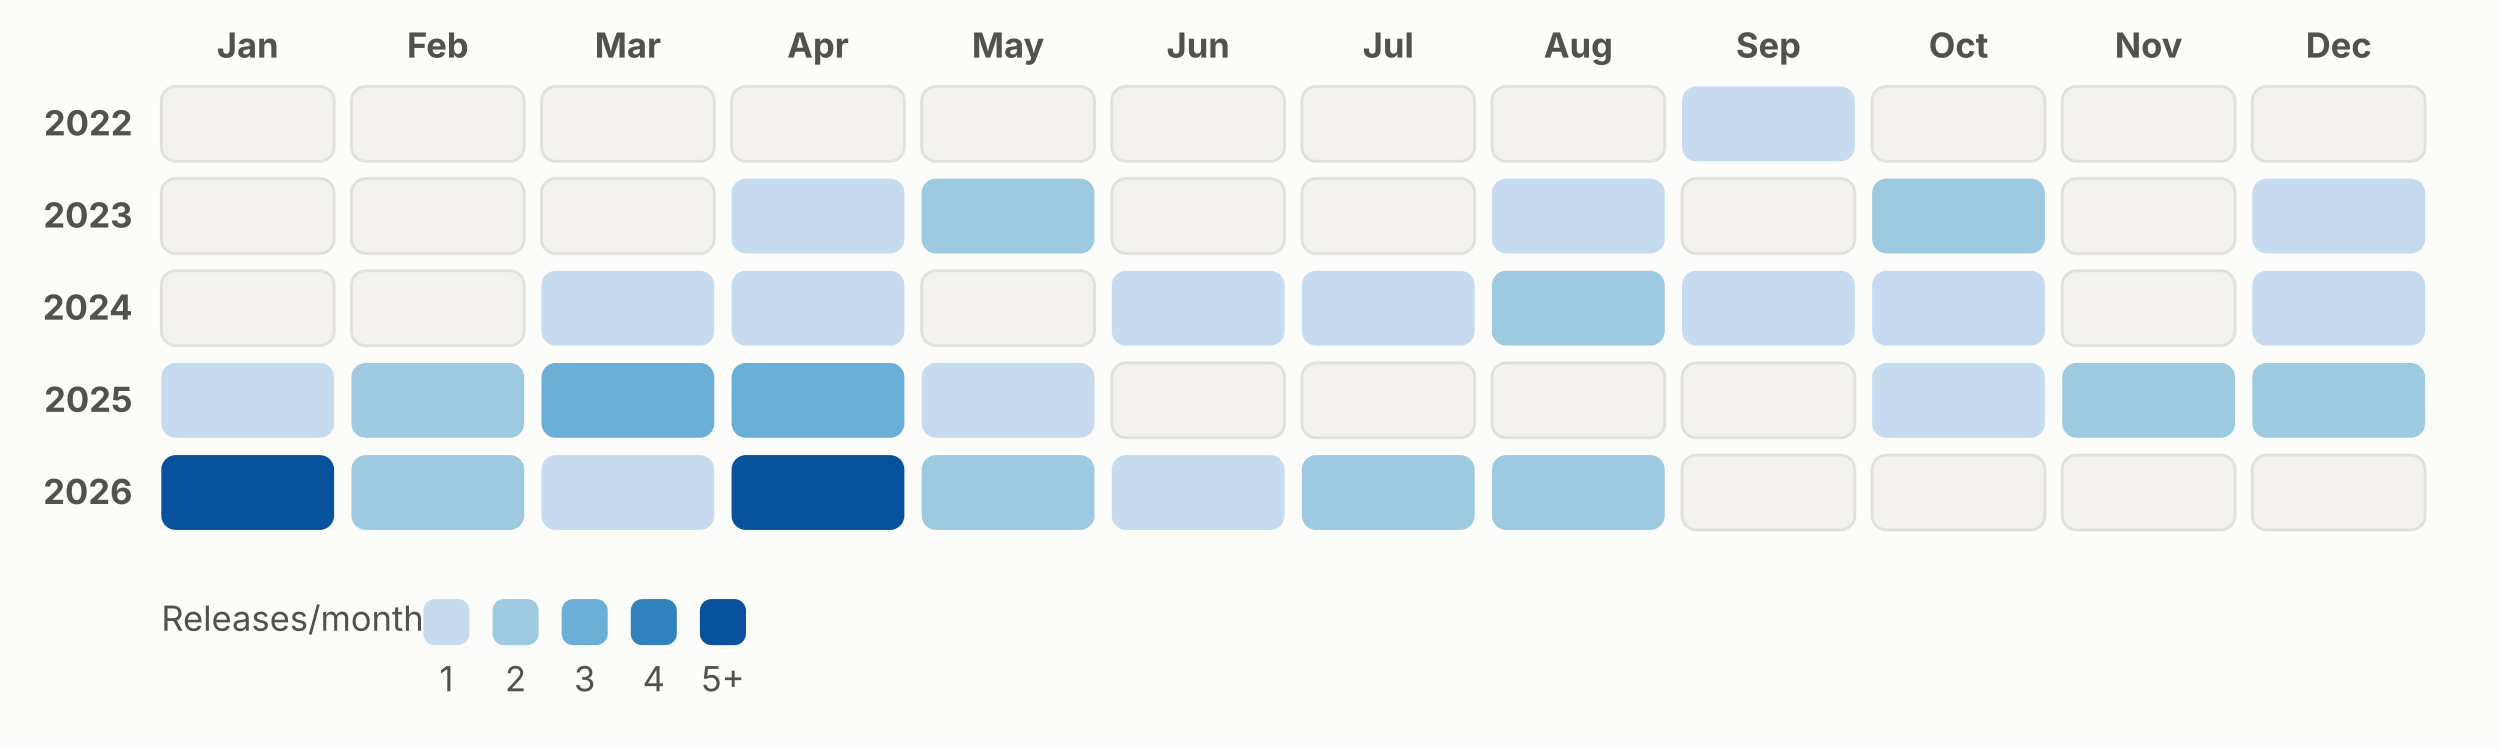
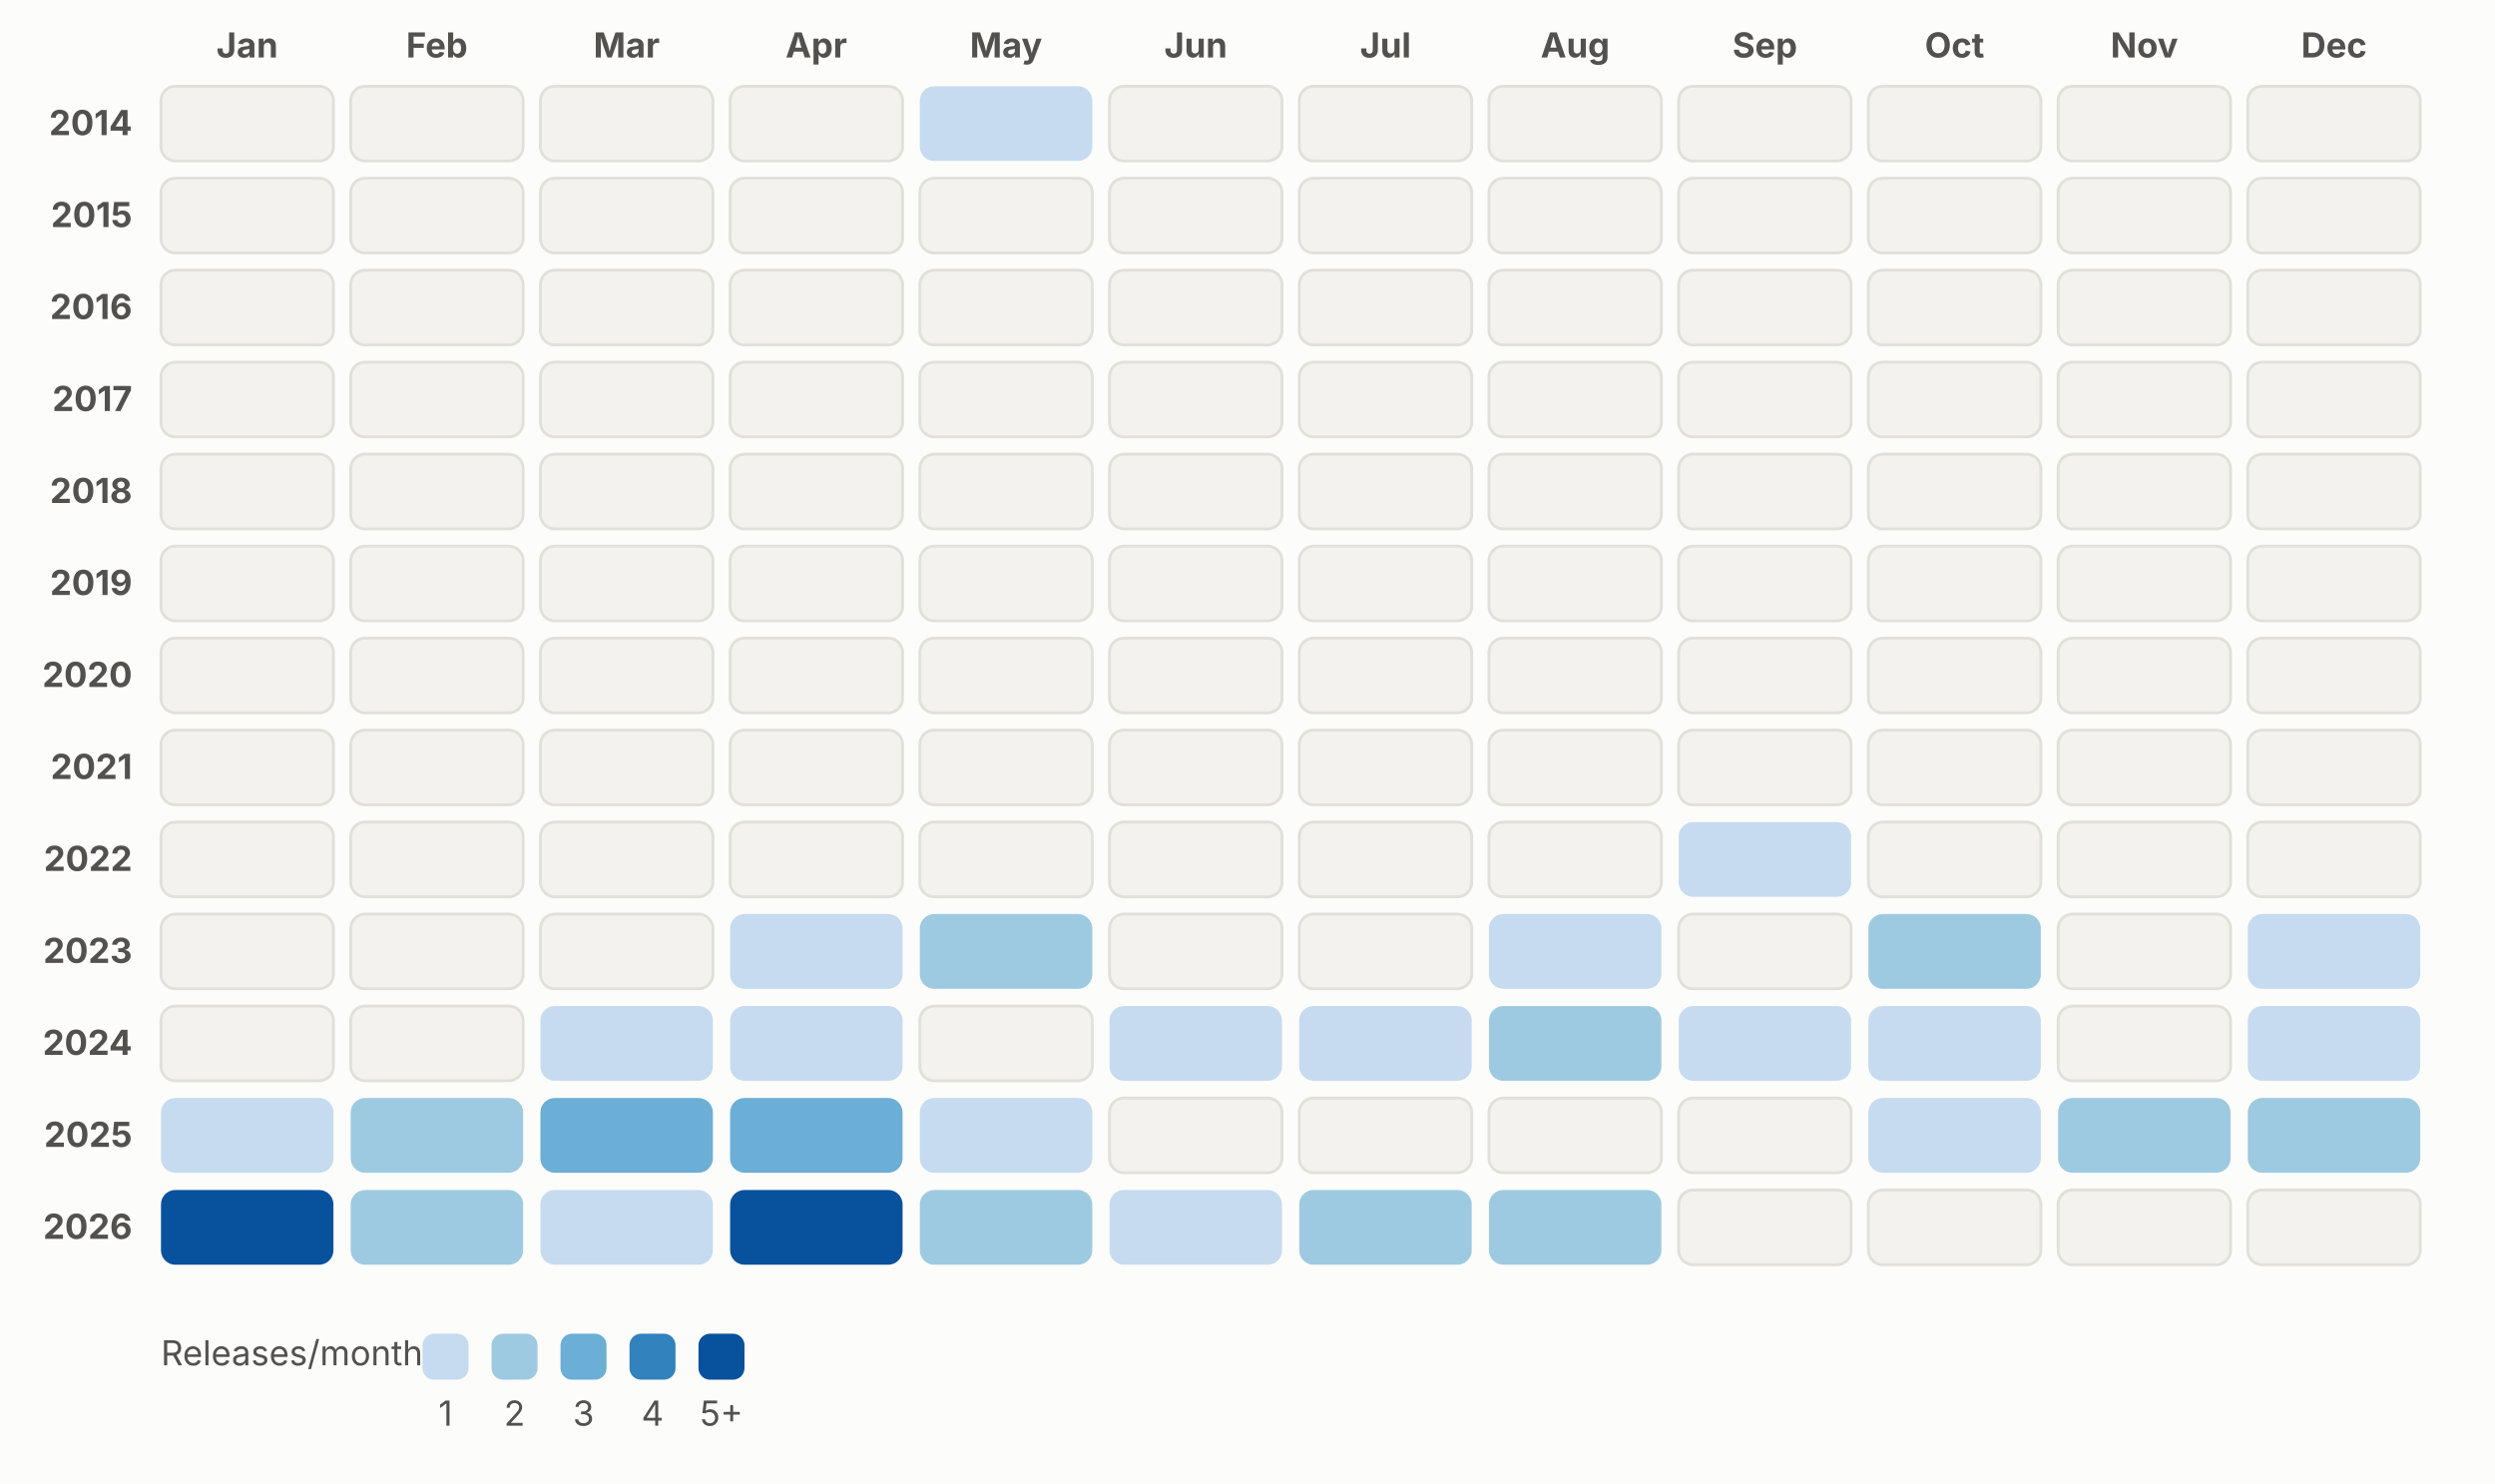
- <svg xmlns="http://www.w3.org/2000/svg" width="868" height="260" viewBox="0 0 868 260">
-   <rect width="868" height="260" fill="#fcfcfb" />
+ <svg xmlns="http://www.w3.org/2000/svg" width="868" height="516" viewBox="0 0 868 516">
+   <rect width="868" height="516" fill="#fcfcfb" />
  <style>text{font-family:"Segoe UI",Inter,Arial,sans-serif;fill:#0b0b0b}.title{font-size:22px;font-weight:700}.sub{font-size:12px;fill:#52514e}.muted{font-size:11px;fill:#898781}.axis{font-size:12px;fill:#898781}.grid{stroke:#e1e0d9;stroke-width:1}.legend{font-size:12px;fill:#52514e}.count{font-size:10px;font-weight:700}.axis-strong{font-size:12px;font-weight:700;fill:#52514e}</style>
  <text x="86.0" y="20" text-anchor="middle" class="axis-strong">Jan</text>
  <text x="152.0" y="20" text-anchor="middle" class="axis-strong">Feb</text>
  <text x="218.0" y="20" text-anchor="middle" class="axis-strong">Mar</text>
  <text x="284.0" y="20" text-anchor="middle" class="axis-strong">Apr</text>
  <text x="350.0" y="20" text-anchor="middle" class="axis-strong">May</text>
  <text x="416.0" y="20" text-anchor="middle" class="axis-strong">Jun</text>
  <text x="482.0" y="20" text-anchor="middle" class="axis-strong">Jul</text>
  <text x="548.0" y="20" text-anchor="middle" class="axis-strong">Aug</text>
  <text x="614.0" y="20" text-anchor="middle" class="axis-strong">Sep</text>
  <text x="680.0" y="20" text-anchor="middle" class="axis-strong">Oct</text>
  <text x="746.0" y="20" text-anchor="middle" class="axis-strong">Nov</text>
  <text x="812.0" y="20" text-anchor="middle" class="axis-strong">Dec</text>
-   <text x="46" y="47.0" text-anchor="end" class="axis-strong">2022</text>
+   <text x="46" y="47.0" text-anchor="end" class="axis-strong">2014</text>
  <rect x="56" y="30" width="60" height="26" rx="5" fill="#f3f2ee" stroke="#e1e0d9" stroke-width="1" />
  <rect x="122" y="30" width="60" height="26" rx="5" fill="#f3f2ee" stroke="#e1e0d9" stroke-width="1" />
  <rect x="188" y="30" width="60" height="26" rx="5" fill="#f3f2ee" stroke="#e1e0d9" stroke-width="1" />
  <rect x="254" y="30" width="60" height="26" rx="5" fill="#f3f2ee" stroke="#e1e0d9" stroke-width="1" />
-   <rect x="320" y="30" width="60" height="26" rx="5" fill="#f3f2ee" stroke="#e1e0d9" stroke-width="1" />
+   <rect x="320" y="30" width="60" height="26" rx="5" fill="#c6dbef" />
  <rect x="386" y="30" width="60" height="26" rx="5" fill="#f3f2ee" stroke="#e1e0d9" stroke-width="1" />
  <rect x="452" y="30" width="60" height="26" rx="5" fill="#f3f2ee" stroke="#e1e0d9" stroke-width="1" />
  <rect x="518" y="30" width="60" height="26" rx="5" fill="#f3f2ee" stroke="#e1e0d9" stroke-width="1" />
-   <rect x="584" y="30" width="60" height="26" rx="5" fill="#c6dbef" />
+   <rect x="584" y="30" width="60" height="26" rx="5" fill="#f3f2ee" stroke="#e1e0d9" stroke-width="1" />
  <rect x="650" y="30" width="60" height="26" rx="5" fill="#f3f2ee" stroke="#e1e0d9" stroke-width="1" />
  <rect x="716" y="30" width="60" height="26" rx="5" fill="#f3f2ee" stroke="#e1e0d9" stroke-width="1" />
  <rect x="782" y="30" width="60" height="26" rx="5" fill="#f3f2ee" stroke="#e1e0d9" stroke-width="1" />
-   <text x="46" y="79.0" text-anchor="end" class="axis-strong">2023</text>
+   <text x="46" y="79.0" text-anchor="end" class="axis-strong">2015</text>
  <rect x="56" y="62" width="60" height="26" rx="5" fill="#f3f2ee" stroke="#e1e0d9" stroke-width="1" />
  <rect x="122" y="62" width="60" height="26" rx="5" fill="#f3f2ee" stroke="#e1e0d9" stroke-width="1" />
  <rect x="188" y="62" width="60" height="26" rx="5" fill="#f3f2ee" stroke="#e1e0d9" stroke-width="1" />
-   <rect x="254" y="62" width="60" height="26" rx="5" fill="#c6dbef" />
-   <rect x="320" y="62" width="60" height="26" rx="5" fill="#9ecae1" />
+   <rect x="254" y="62" width="60" height="26" rx="5" fill="#f3f2ee" stroke="#e1e0d9" stroke-width="1" />
+   <rect x="320" y="62" width="60" height="26" rx="5" fill="#f3f2ee" stroke="#e1e0d9" stroke-width="1" />
  <rect x="386" y="62" width="60" height="26" rx="5" fill="#f3f2ee" stroke="#e1e0d9" stroke-width="1" />
  <rect x="452" y="62" width="60" height="26" rx="5" fill="#f3f2ee" stroke="#e1e0d9" stroke-width="1" />
-   <rect x="518" y="62" width="60" height="26" rx="5" fill="#c6dbef" />
+   <rect x="518" y="62" width="60" height="26" rx="5" fill="#f3f2ee" stroke="#e1e0d9" stroke-width="1" />
  <rect x="584" y="62" width="60" height="26" rx="5" fill="#f3f2ee" stroke="#e1e0d9" stroke-width="1" />
-   <rect x="650" y="62" width="60" height="26" rx="5" fill="#9ecae1" />
+   <rect x="650" y="62" width="60" height="26" rx="5" fill="#f3f2ee" stroke="#e1e0d9" stroke-width="1" />
  <rect x="716" y="62" width="60" height="26" rx="5" fill="#f3f2ee" stroke="#e1e0d9" stroke-width="1" />
-   <rect x="782" y="62" width="60" height="26" rx="5" fill="#c6dbef" />
-   <text x="46" y="111.0" text-anchor="end" class="axis-strong">2024</text>
+   <rect x="782" y="62" width="60" height="26" rx="5" fill="#f3f2ee" stroke="#e1e0d9" stroke-width="1" />
+   <text x="46" y="111.0" text-anchor="end" class="axis-strong">2016</text>
  <rect x="56" y="94" width="60" height="26" rx="5" fill="#f3f2ee" stroke="#e1e0d9" stroke-width="1" />
  <rect x="122" y="94" width="60" height="26" rx="5" fill="#f3f2ee" stroke="#e1e0d9" stroke-width="1" />
-   <rect x="188" y="94" width="60" height="26" rx="5" fill="#c6dbef" />
-   <rect x="254" y="94" width="60" height="26" rx="5" fill="#c6dbef" />
+   <rect x="188" y="94" width="60" height="26" rx="5" fill="#f3f2ee" stroke="#e1e0d9" stroke-width="1" />
+   <rect x="254" y="94" width="60" height="26" rx="5" fill="#f3f2ee" stroke="#e1e0d9" stroke-width="1" />
  <rect x="320" y="94" width="60" height="26" rx="5" fill="#f3f2ee" stroke="#e1e0d9" stroke-width="1" />
-   <rect x="386" y="94" width="60" height="26" rx="5" fill="#c6dbef" />
-   <rect x="452" y="94" width="60" height="26" rx="5" fill="#c6dbef" />
-   <rect x="518" y="94" width="60" height="26" rx="5" fill="#9ecae1" />
-   <rect x="584" y="94" width="60" height="26" rx="5" fill="#c6dbef" />
-   <rect x="650" y="94" width="60" height="26" rx="5" fill="#c6dbef" />
+   <rect x="386" y="94" width="60" height="26" rx="5" fill="#f3f2ee" stroke="#e1e0d9" stroke-width="1" />
+   <rect x="452" y="94" width="60" height="26" rx="5" fill="#f3f2ee" stroke="#e1e0d9" stroke-width="1" />
+   <rect x="518" y="94" width="60" height="26" rx="5" fill="#f3f2ee" stroke="#e1e0d9" stroke-width="1" />
+   <rect x="584" y="94" width="60" height="26" rx="5" fill="#f3f2ee" stroke="#e1e0d9" stroke-width="1" />
+   <rect x="650" y="94" width="60" height="26" rx="5" fill="#f3f2ee" stroke="#e1e0d9" stroke-width="1" />
  <rect x="716" y="94" width="60" height="26" rx="5" fill="#f3f2ee" stroke="#e1e0d9" stroke-width="1" />
-   <rect x="782" y="94" width="60" height="26" rx="5" fill="#c6dbef" />
-   <text x="46" y="143.0" text-anchor="end" class="axis-strong">2025</text>
-   <rect x="56" y="126" width="60" height="26" rx="5" fill="#c6dbef" />
-   <rect x="122" y="126" width="60" height="26" rx="5" fill="#9ecae1" />
-   <rect x="188" y="126" width="60" height="26" rx="5" fill="#6baed6" />
-   <rect x="254" y="126" width="60" height="26" rx="5" fill="#6baed6" />
-   <rect x="320" y="126" width="60" height="26" rx="5" fill="#c6dbef" />
+   <rect x="782" y="94" width="60" height="26" rx="5" fill="#f3f2ee" stroke="#e1e0d9" stroke-width="1" />
+   <text x="46" y="143.0" text-anchor="end" class="axis-strong">2017</text>
+   <rect x="56" y="126" width="60" height="26" rx="5" fill="#f3f2ee" stroke="#e1e0d9" stroke-width="1" />
+   <rect x="122" y="126" width="60" height="26" rx="5" fill="#f3f2ee" stroke="#e1e0d9" stroke-width="1" />
+   <rect x="188" y="126" width="60" height="26" rx="5" fill="#f3f2ee" stroke="#e1e0d9" stroke-width="1" />
+   <rect x="254" y="126" width="60" height="26" rx="5" fill="#f3f2ee" stroke="#e1e0d9" stroke-width="1" />
+   <rect x="320" y="126" width="60" height="26" rx="5" fill="#f3f2ee" stroke="#e1e0d9" stroke-width="1" />
  <rect x="386" y="126" width="60" height="26" rx="5" fill="#f3f2ee" stroke="#e1e0d9" stroke-width="1" />
  <rect x="452" y="126" width="60" height="26" rx="5" fill="#f3f2ee" stroke="#e1e0d9" stroke-width="1" />
  <rect x="518" y="126" width="60" height="26" rx="5" fill="#f3f2ee" stroke="#e1e0d9" stroke-width="1" />
  <rect x="584" y="126" width="60" height="26" rx="5" fill="#f3f2ee" stroke="#e1e0d9" stroke-width="1" />
-   <rect x="650" y="126" width="60" height="26" rx="5" fill="#c6dbef" />
-   <rect x="716" y="126" width="60" height="26" rx="5" fill="#9ecae1" />
-   <rect x="782" y="126" width="60" height="26" rx="5" fill="#9ecae1" />
-   <text x="46" y="175.0" text-anchor="end" class="axis-strong">2026</text>
-   <rect x="56" y="158" width="60" height="26" rx="5" fill="#08519c" />
-   <rect x="122" y="158" width="60" height="26" rx="5" fill="#9ecae1" />
-   <rect x="188" y="158" width="60" height="26" rx="5" fill="#c6dbef" />
-   <rect x="254" y="158" width="60" height="26" rx="5" fill="#08519c" />
-   <rect x="320" y="158" width="60" height="26" rx="5" fill="#9ecae1" />
-   <rect x="386" y="158" width="60" height="26" rx="5" fill="#c6dbef" />
-   <rect x="452" y="158" width="60" height="26" rx="5" fill="#9ecae1" />
-   <rect x="518" y="158" width="60" height="26" rx="5" fill="#9ecae1" />
+   <rect x="650" y="126" width="60" height="26" rx="5" fill="#f3f2ee" stroke="#e1e0d9" stroke-width="1" />
+   <rect x="716" y="126" width="60" height="26" rx="5" fill="#f3f2ee" stroke="#e1e0d9" stroke-width="1" />
+   <rect x="782" y="126" width="60" height="26" rx="5" fill="#f3f2ee" stroke="#e1e0d9" stroke-width="1" />
+   <text x="46" y="175.0" text-anchor="end" class="axis-strong">2018</text>
+   <rect x="56" y="158" width="60" height="26" rx="5" fill="#f3f2ee" stroke="#e1e0d9" stroke-width="1" />
+   <rect x="122" y="158" width="60" height="26" rx="5" fill="#f3f2ee" stroke="#e1e0d9" stroke-width="1" />
+   <rect x="188" y="158" width="60" height="26" rx="5" fill="#f3f2ee" stroke="#e1e0d9" stroke-width="1" />
+   <rect x="254" y="158" width="60" height="26" rx="5" fill="#f3f2ee" stroke="#e1e0d9" stroke-width="1" />
+   <rect x="320" y="158" width="60" height="26" rx="5" fill="#f3f2ee" stroke="#e1e0d9" stroke-width="1" />
+   <rect x="386" y="158" width="60" height="26" rx="5" fill="#f3f2ee" stroke="#e1e0d9" stroke-width="1" />
+   <rect x="452" y="158" width="60" height="26" rx="5" fill="#f3f2ee" stroke="#e1e0d9" stroke-width="1" />
+   <rect x="518" y="158" width="60" height="26" rx="5" fill="#f3f2ee" stroke="#e1e0d9" stroke-width="1" />
  <rect x="584" y="158" width="60" height="26" rx="5" fill="#f3f2ee" stroke="#e1e0d9" stroke-width="1" />
  <rect x="650" y="158" width="60" height="26" rx="5" fill="#f3f2ee" stroke="#e1e0d9" stroke-width="1" />
  <rect x="716" y="158" width="60" height="26" rx="5" fill="#f3f2ee" stroke="#e1e0d9" stroke-width="1" />
  <rect x="782" y="158" width="60" height="26" rx="5" fill="#f3f2ee" stroke="#e1e0d9" stroke-width="1" />
-   <text x="56" y="219" class="legend">Releases/month:</text>
-   <rect x="147" y="208" width="16" height="16" rx="4" fill="#c6dbef" />
-   <text x="155" y="240" text-anchor="middle" class="legend">1</text>
-   <rect x="171" y="208" width="16" height="16" rx="4" fill="#9ecae1" />
-   <text x="179" y="240" text-anchor="middle" class="legend">2</text>
-   <rect x="195" y="208" width="16" height="16" rx="4" fill="#6baed6" />
-   <text x="203" y="240" text-anchor="middle" class="legend">3</text>
-   <rect x="219" y="208" width="16" height="16" rx="4" fill="#3182bd" />
-   <text x="227" y="240" text-anchor="middle" class="legend">4</text>
-   <rect x="243" y="208" width="16" height="16" rx="4" fill="#08519c" />
-   <text x="251" y="240" text-anchor="middle" class="legend">5+</text>
+   <text x="46" y="207.0" text-anchor="end" class="axis-strong">2019</text>
+   <rect x="56" y="190" width="60" height="26" rx="5" fill="#f3f2ee" stroke="#e1e0d9" stroke-width="1" />
+   <rect x="122" y="190" width="60" height="26" rx="5" fill="#f3f2ee" stroke="#e1e0d9" stroke-width="1" />
+   <rect x="188" y="190" width="60" height="26" rx="5" fill="#f3f2ee" stroke="#e1e0d9" stroke-width="1" />
+   <rect x="254" y="190" width="60" height="26" rx="5" fill="#f3f2ee" stroke="#e1e0d9" stroke-width="1" />
+   <rect x="320" y="190" width="60" height="26" rx="5" fill="#f3f2ee" stroke="#e1e0d9" stroke-width="1" />
+   <rect x="386" y="190" width="60" height="26" rx="5" fill="#f3f2ee" stroke="#e1e0d9" stroke-width="1" />
+   <rect x="452" y="190" width="60" height="26" rx="5" fill="#f3f2ee" stroke="#e1e0d9" stroke-width="1" />
+   <rect x="518" y="190" width="60" height="26" rx="5" fill="#f3f2ee" stroke="#e1e0d9" stroke-width="1" />
+   <rect x="584" y="190" width="60" height="26" rx="5" fill="#f3f2ee" stroke="#e1e0d9" stroke-width="1" />
+   <rect x="650" y="190" width="60" height="26" rx="5" fill="#f3f2ee" stroke="#e1e0d9" stroke-width="1" />
+   <rect x="716" y="190" width="60" height="26" rx="5" fill="#f3f2ee" stroke="#e1e0d9" stroke-width="1" />
+   <rect x="782" y="190" width="60" height="26" rx="5" fill="#f3f2ee" stroke="#e1e0d9" stroke-width="1" />
+   <text x="46" y="239.0" text-anchor="end" class="axis-strong">2020</text>
+   <rect x="56" y="222" width="60" height="26" rx="5" fill="#f3f2ee" stroke="#e1e0d9" stroke-width="1" />
+   <rect x="122" y="222" width="60" height="26" rx="5" fill="#f3f2ee" stroke="#e1e0d9" stroke-width="1" />
+   <rect x="188" y="222" width="60" height="26" rx="5" fill="#f3f2ee" stroke="#e1e0d9" stroke-width="1" />
+   <rect x="254" y="222" width="60" height="26" rx="5" fill="#f3f2ee" stroke="#e1e0d9" stroke-width="1" />
+   <rect x="320" y="222" width="60" height="26" rx="5" fill="#f3f2ee" stroke="#e1e0d9" stroke-width="1" />
+   <rect x="386" y="222" width="60" height="26" rx="5" fill="#f3f2ee" stroke="#e1e0d9" stroke-width="1" />
+   <rect x="452" y="222" width="60" height="26" rx="5" fill="#f3f2ee" stroke="#e1e0d9" stroke-width="1" />
+   <rect x="518" y="222" width="60" height="26" rx="5" fill="#f3f2ee" stroke="#e1e0d9" stroke-width="1" />
+   <rect x="584" y="222" width="60" height="26" rx="5" fill="#f3f2ee" stroke="#e1e0d9" stroke-width="1" />
+   <rect x="650" y="222" width="60" height="26" rx="5" fill="#f3f2ee" stroke="#e1e0d9" stroke-width="1" />
+   <rect x="716" y="222" width="60" height="26" rx="5" fill="#f3f2ee" stroke="#e1e0d9" stroke-width="1" />
+   <rect x="782" y="222" width="60" height="26" rx="5" fill="#f3f2ee" stroke="#e1e0d9" stroke-width="1" />
+   <text x="46" y="271.0" text-anchor="end" class="axis-strong">2021</text>
+   <rect x="56" y="254" width="60" height="26" rx="5" fill="#f3f2ee" stroke="#e1e0d9" stroke-width="1" />
+   <rect x="122" y="254" width="60" height="26" rx="5" fill="#f3f2ee" stroke="#e1e0d9" stroke-width="1" />
+   <rect x="188" y="254" width="60" height="26" rx="5" fill="#f3f2ee" stroke="#e1e0d9" stroke-width="1" />
+   <rect x="254" y="254" width="60" height="26" rx="5" fill="#f3f2ee" stroke="#e1e0d9" stroke-width="1" />
+   <rect x="320" y="254" width="60" height="26" rx="5" fill="#f3f2ee" stroke="#e1e0d9" stroke-width="1" />
+   <rect x="386" y="254" width="60" height="26" rx="5" fill="#f3f2ee" stroke="#e1e0d9" stroke-width="1" />
+   <rect x="452" y="254" width="60" height="26" rx="5" fill="#f3f2ee" stroke="#e1e0d9" stroke-width="1" />
+   <rect x="518" y="254" width="60" height="26" rx="5" fill="#f3f2ee" stroke="#e1e0d9" stroke-width="1" />
+   <rect x="584" y="254" width="60" height="26" rx="5" fill="#f3f2ee" stroke="#e1e0d9" stroke-width="1" />
+   <rect x="650" y="254" width="60" height="26" rx="5" fill="#f3f2ee" stroke="#e1e0d9" stroke-width="1" />
+   <rect x="716" y="254" width="60" height="26" rx="5" fill="#f3f2ee" stroke="#e1e0d9" stroke-width="1" />
+   <rect x="782" y="254" width="60" height="26" rx="5" fill="#f3f2ee" stroke="#e1e0d9" stroke-width="1" />
+   <text x="46" y="303.0" text-anchor="end" class="axis-strong">2022</text>
+   <rect x="56" y="286" width="60" height="26" rx="5" fill="#f3f2ee" stroke="#e1e0d9" stroke-width="1" />
+   <rect x="122" y="286" width="60" height="26" rx="5" fill="#f3f2ee" stroke="#e1e0d9" stroke-width="1" />
+   <rect x="188" y="286" width="60" height="26" rx="5" fill="#f3f2ee" stroke="#e1e0d9" stroke-width="1" />
+   <rect x="254" y="286" width="60" height="26" rx="5" fill="#f3f2ee" stroke="#e1e0d9" stroke-width="1" />
+   <rect x="320" y="286" width="60" height="26" rx="5" fill="#f3f2ee" stroke="#e1e0d9" stroke-width="1" />
+   <rect x="386" y="286" width="60" height="26" rx="5" fill="#f3f2ee" stroke="#e1e0d9" stroke-width="1" />
+   <rect x="452" y="286" width="60" height="26" rx="5" fill="#f3f2ee" stroke="#e1e0d9" stroke-width="1" />
+   <rect x="518" y="286" width="60" height="26" rx="5" fill="#f3f2ee" stroke="#e1e0d9" stroke-width="1" />
+   <rect x="584" y="286" width="60" height="26" rx="5" fill="#c6dbef" />
+   <rect x="650" y="286" width="60" height="26" rx="5" fill="#f3f2ee" stroke="#e1e0d9" stroke-width="1" />
+   <rect x="716" y="286" width="60" height="26" rx="5" fill="#f3f2ee" stroke="#e1e0d9" stroke-width="1" />
+   <rect x="782" y="286" width="60" height="26" rx="5" fill="#f3f2ee" stroke="#e1e0d9" stroke-width="1" />
+   <text x="46" y="335.0" text-anchor="end" class="axis-strong">2023</text>
+   <rect x="56" y="318" width="60" height="26" rx="5" fill="#f3f2ee" stroke="#e1e0d9" stroke-width="1" />
+   <rect x="122" y="318" width="60" height="26" rx="5" fill="#f3f2ee" stroke="#e1e0d9" stroke-width="1" />
+   <rect x="188" y="318" width="60" height="26" rx="5" fill="#f3f2ee" stroke="#e1e0d9" stroke-width="1" />
+   <rect x="254" y="318" width="60" height="26" rx="5" fill="#c6dbef" />
+   <rect x="320" y="318" width="60" height="26" rx="5" fill="#9ecae1" />
+   <rect x="386" y="318" width="60" height="26" rx="5" fill="#f3f2ee" stroke="#e1e0d9" stroke-width="1" />
+   <rect x="452" y="318" width="60" height="26" rx="5" fill="#f3f2ee" stroke="#e1e0d9" stroke-width="1" />
+   <rect x="518" y="318" width="60" height="26" rx="5" fill="#c6dbef" />
+   <rect x="584" y="318" width="60" height="26" rx="5" fill="#f3f2ee" stroke="#e1e0d9" stroke-width="1" />
+   <rect x="650" y="318" width="60" height="26" rx="5" fill="#9ecae1" />
+   <rect x="716" y="318" width="60" height="26" rx="5" fill="#f3f2ee" stroke="#e1e0d9" stroke-width="1" />
+   <rect x="782" y="318" width="60" height="26" rx="5" fill="#c6dbef" />
+   <text x="46" y="367.0" text-anchor="end" class="axis-strong">2024</text>
+   <rect x="56" y="350" width="60" height="26" rx="5" fill="#f3f2ee" stroke="#e1e0d9" stroke-width="1" />
+   <rect x="122" y="350" width="60" height="26" rx="5" fill="#f3f2ee" stroke="#e1e0d9" stroke-width="1" />
+   <rect x="188" y="350" width="60" height="26" rx="5" fill="#c6dbef" />
+   <rect x="254" y="350" width="60" height="26" rx="5" fill="#c6dbef" />
+   <rect x="320" y="350" width="60" height="26" rx="5" fill="#f3f2ee" stroke="#e1e0d9" stroke-width="1" />
+   <rect x="386" y="350" width="60" height="26" rx="5" fill="#c6dbef" />
+   <rect x="452" y="350" width="60" height="26" rx="5" fill="#c6dbef" />
+   <rect x="518" y="350" width="60" height="26" rx="5" fill="#9ecae1" />
+   <rect x="584" y="350" width="60" height="26" rx="5" fill="#c6dbef" />
+   <rect x="650" y="350" width="60" height="26" rx="5" fill="#c6dbef" />
+   <rect x="716" y="350" width="60" height="26" rx="5" fill="#f3f2ee" stroke="#e1e0d9" stroke-width="1" />
+   <rect x="782" y="350" width="60" height="26" rx="5" fill="#c6dbef" />
+   <text x="46" y="399.0" text-anchor="end" class="axis-strong">2025</text>
+   <rect x="56" y="382" width="60" height="26" rx="5" fill="#c6dbef" />
+   <rect x="122" y="382" width="60" height="26" rx="5" fill="#9ecae1" />
+   <rect x="188" y="382" width="60" height="26" rx="5" fill="#6baed6" />
+   <rect x="254" y="382" width="60" height="26" rx="5" fill="#6baed6" />
+   <rect x="320" y="382" width="60" height="26" rx="5" fill="#c6dbef" />
+   <rect x="386" y="382" width="60" height="26" rx="5" fill="#f3f2ee" stroke="#e1e0d9" stroke-width="1" />
+   <rect x="452" y="382" width="60" height="26" rx="5" fill="#f3f2ee" stroke="#e1e0d9" stroke-width="1" />
+   <rect x="518" y="382" width="60" height="26" rx="5" fill="#f3f2ee" stroke="#e1e0d9" stroke-width="1" />
+   <rect x="584" y="382" width="60" height="26" rx="5" fill="#f3f2ee" stroke="#e1e0d9" stroke-width="1" />
+   <rect x="650" y="382" width="60" height="26" rx="5" fill="#c6dbef" />
+   <rect x="716" y="382" width="60" height="26" rx="5" fill="#9ecae1" />
+   <rect x="782" y="382" width="60" height="26" rx="5" fill="#9ecae1" />
+   <text x="46" y="431.0" text-anchor="end" class="axis-strong">2026</text>
+   <rect x="56" y="414" width="60" height="26" rx="5" fill="#08519c" />
+   <rect x="122" y="414" width="60" height="26" rx="5" fill="#9ecae1" />
+   <rect x="188" y="414" width="60" height="26" rx="5" fill="#c6dbef" />
+   <rect x="254" y="414" width="60" height="26" rx="5" fill="#08519c" />
+   <rect x="320" y="414" width="60" height="26" rx="5" fill="#9ecae1" />
+   <rect x="386" y="414" width="60" height="26" rx="5" fill="#c6dbef" />
+   <rect x="452" y="414" width="60" height="26" rx="5" fill="#9ecae1" />
+   <rect x="518" y="414" width="60" height="26" rx="5" fill="#9ecae1" />
+   <rect x="584" y="414" width="60" height="26" rx="5" fill="#f3f2ee" stroke="#e1e0d9" stroke-width="1" />
+   <rect x="650" y="414" width="60" height="26" rx="5" fill="#f3f2ee" stroke="#e1e0d9" stroke-width="1" />
+   <rect x="716" y="414" width="60" height="26" rx="5" fill="#f3f2ee" stroke="#e1e0d9" stroke-width="1" />
+   <rect x="782" y="414" width="60" height="26" rx="5" fill="#f3f2ee" stroke="#e1e0d9" stroke-width="1" />
+   <text x="56" y="475" class="legend">Releases/month:</text>
+   <rect x="147" y="464" width="16" height="16" rx="4" fill="#c6dbef" />
+   <text x="155" y="496" text-anchor="middle" class="legend">1</text>
+   <rect x="171" y="464" width="16" height="16" rx="4" fill="#9ecae1" />
+   <text x="179" y="496" text-anchor="middle" class="legend">2</text>
+   <rect x="195" y="464" width="16" height="16" rx="4" fill="#6baed6" />
+   <text x="203" y="496" text-anchor="middle" class="legend">3</text>
+   <rect x="219" y="464" width="16" height="16" rx="4" fill="#3182bd" />
+   <text x="227" y="496" text-anchor="middle" class="legend">4</text>
+   <rect x="243" y="464" width="16" height="16" rx="4" fill="#08519c" />
+   <text x="251" y="496" text-anchor="middle" class="legend">5+</text>
</svg>
